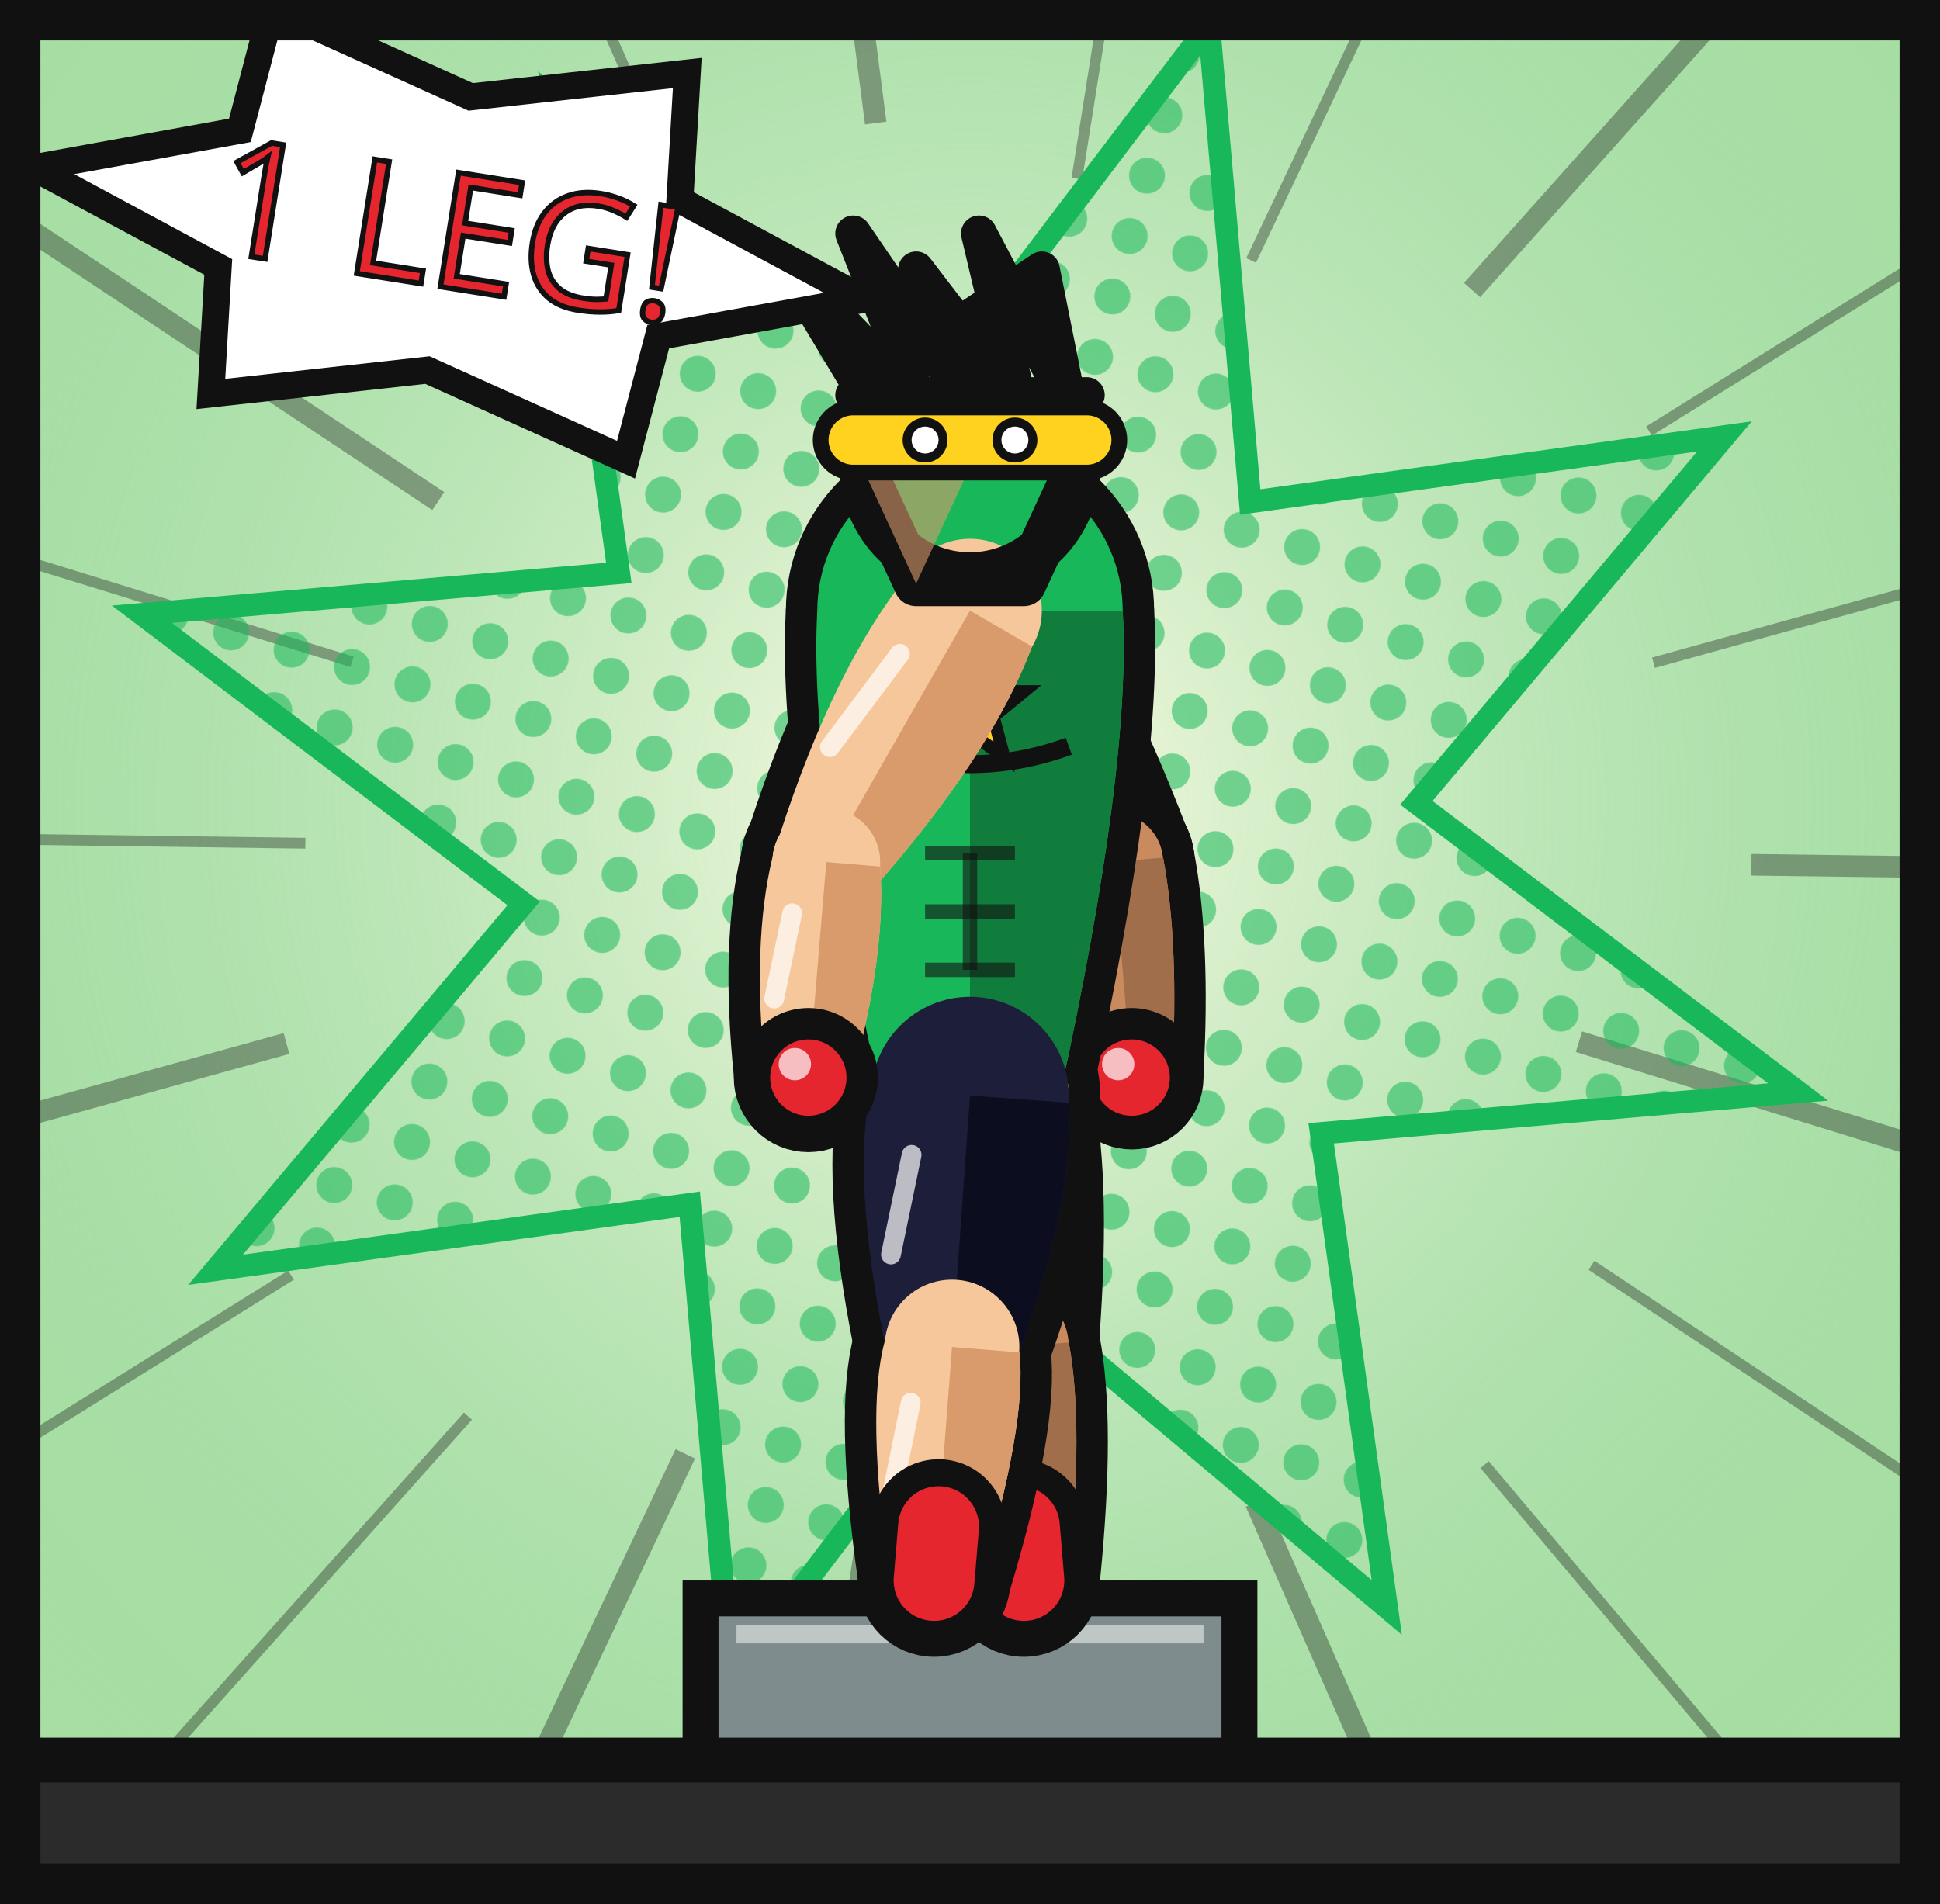
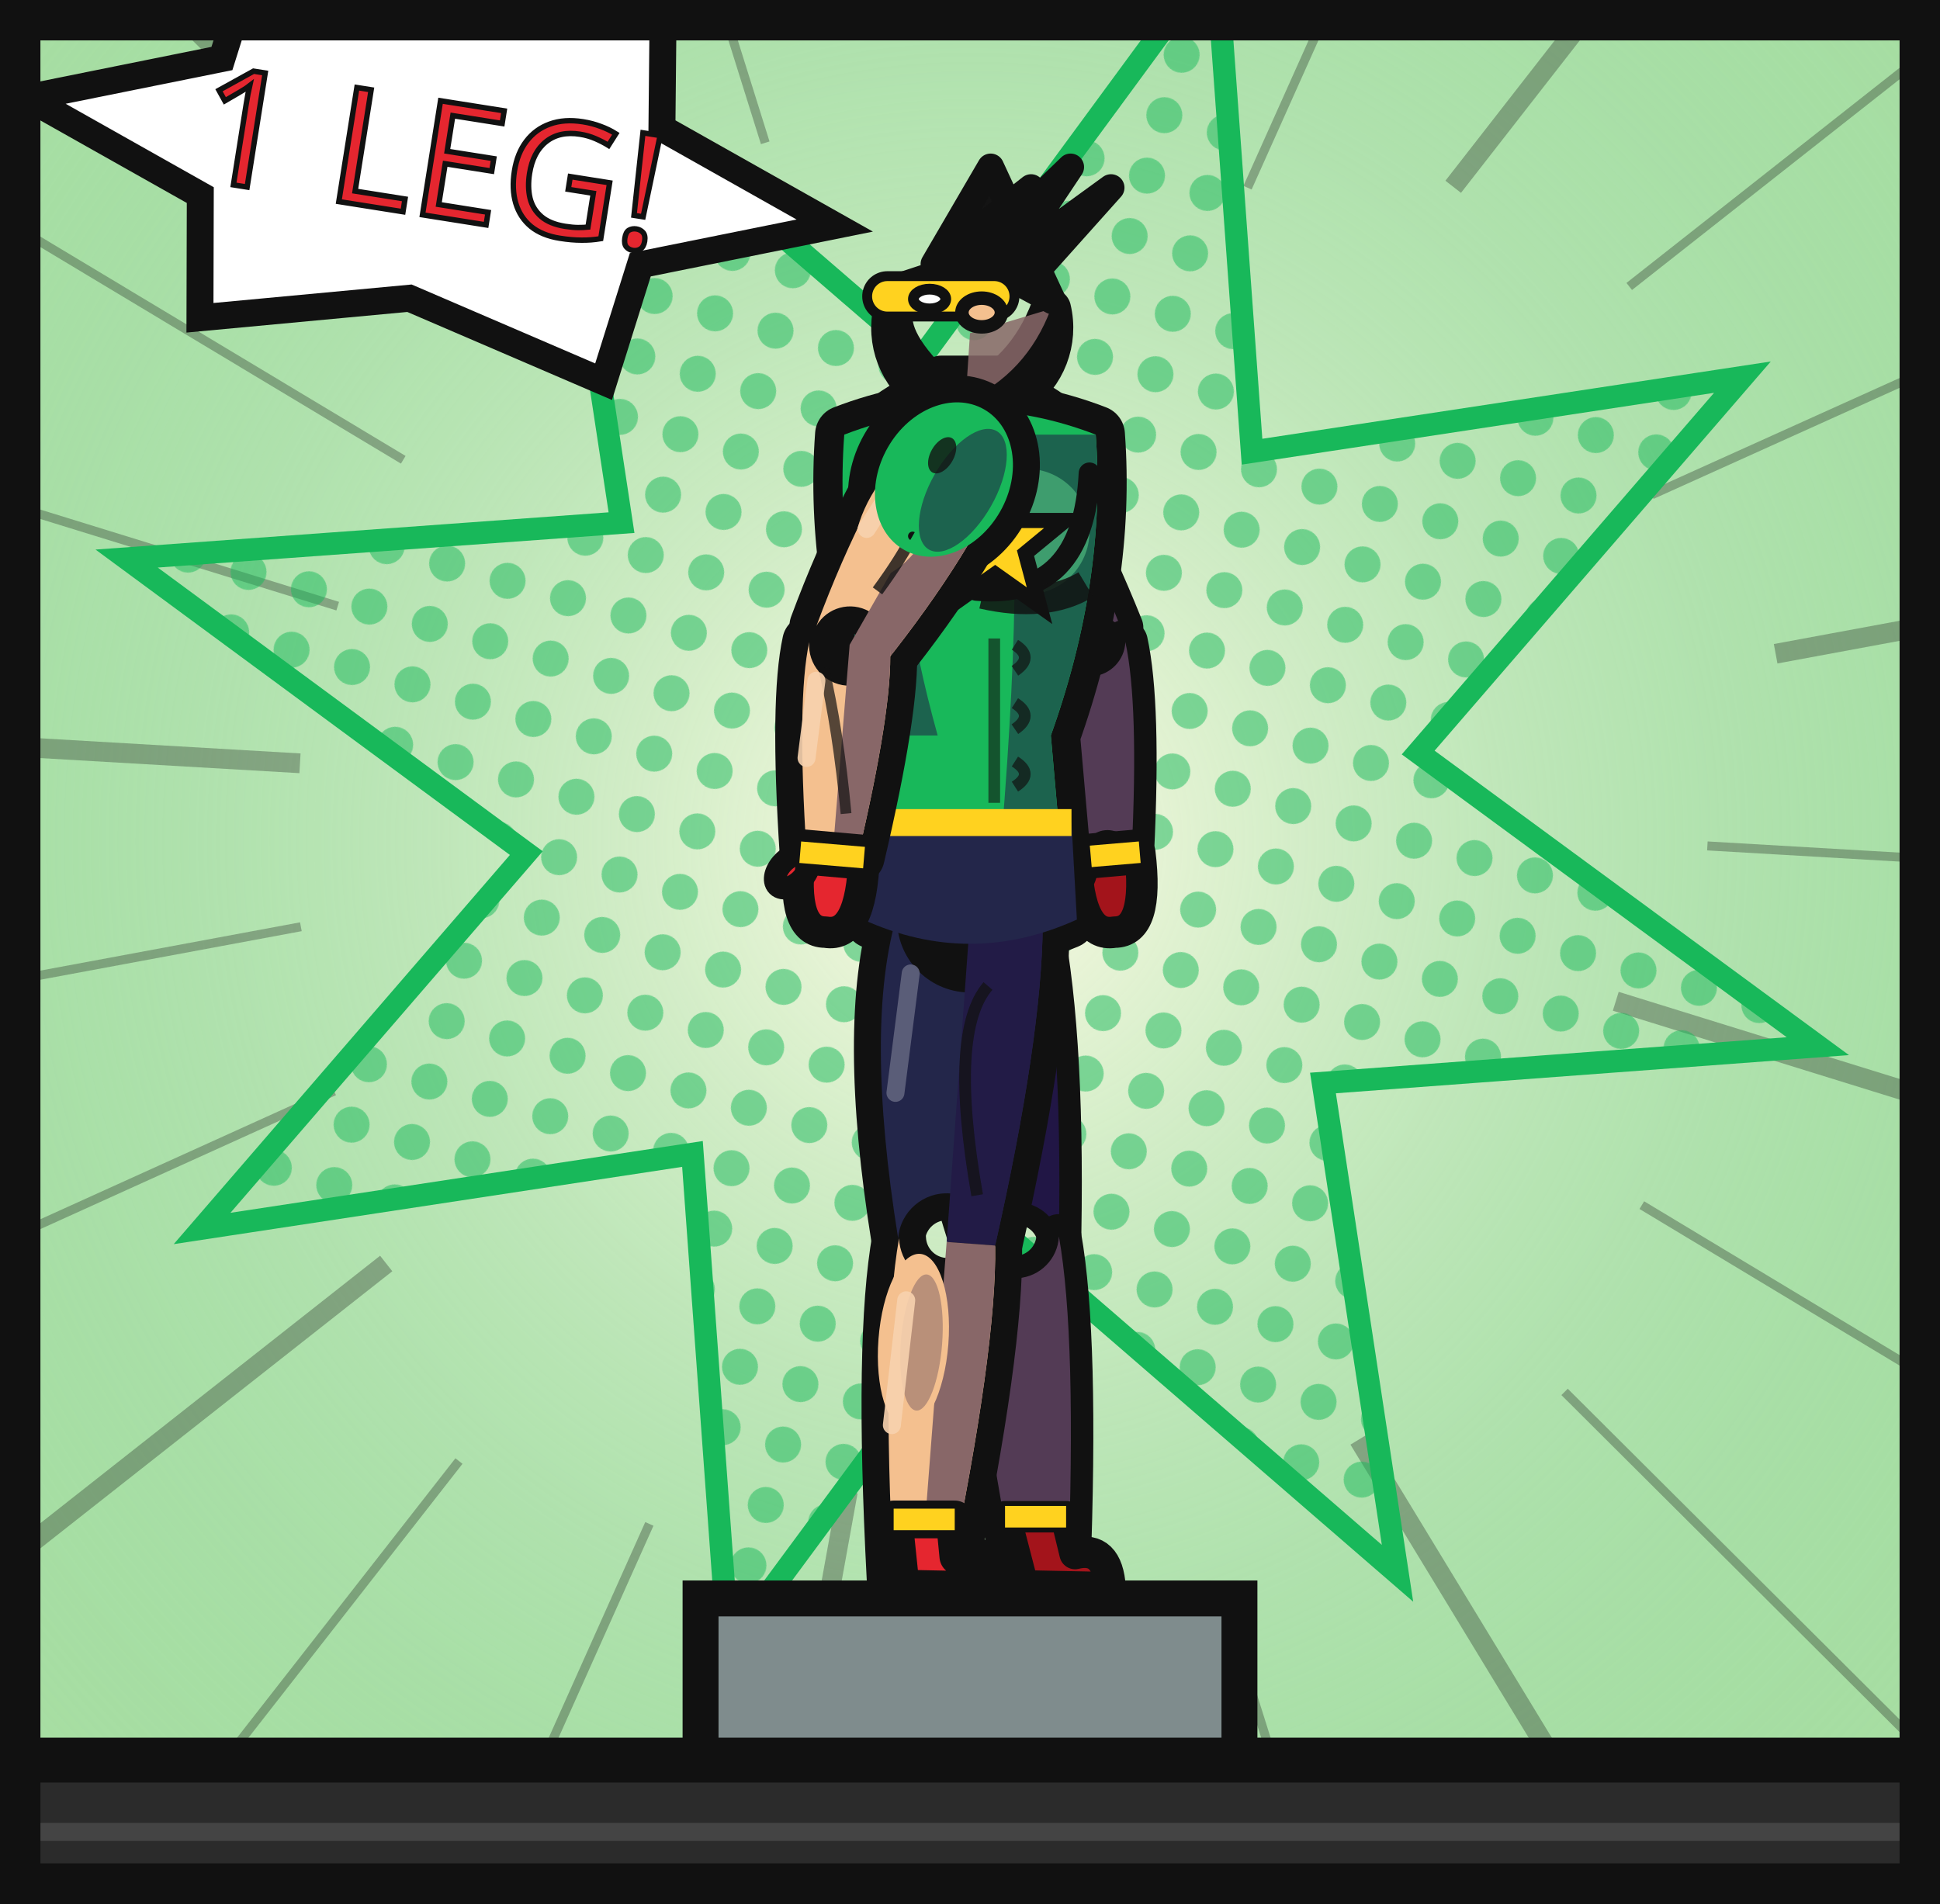
<svg xmlns="http://www.w3.org/2000/svg" viewBox="-8 -18 216 212" role="img" aria-label="Comic illustration: Captain Rep performing the Single-Leg Calf Raise">
  <defs>
-     <pattern id="z605076" width="7" height="7" patternUnits="userSpaceOnUse" patternTransform="rotate(16)">
+     <pattern id="v605076" width="7" height="7" patternUnits="userSpaceOnUse" patternTransform="rotate(16)">
      <circle cx="3.5" cy="3.5" r="2" fill="#18b85a" />
    </pattern>
-     <radialGradient id="z605076g" cx="50.0%" cy="40.5%" r="70%">
+     <radialGradient id="v605076g" cx="50.1%" cy="42.2%" r="70%">
      <stop offset="0" stop-color="#fffbe6" />
      <stop offset="1" stop-color="#18b85a" stop-opacity=".35" />
    </radialGradient>
  </defs>
  <rect x="-20" y="-30" width="240" height="250" fill="#fff4cc" />
-   <rect x="-20" y="-30" width="240" height="250" fill="url(#z605076g)" />
-   <line x1="167.8" y1="98.0" x2="262.4" y2="127.2" stroke="#111" stroke-width="2.4" opacity=".35" />
-   <line x1="169.2" y1="122.9" x2="241.7" y2="171.0" stroke="#111" stroke-width="1.2" opacity=".35" />
-   <line x1="157.3" y1="145.1" x2="209.5" y2="207.1" stroke="#111" stroke-width="1.2" opacity=".35" />
-   <line x1="131.8" y1="149.3" x2="168.4" y2="232.6" stroke="#111" stroke-width="2.4" opacity=".35" />
-   <line x1="111.1" y1="163.3" x2="121.8" y2="245.6" stroke="#111" stroke-width="1.2" opacity=".35" />
-   <line x1="87.8" y1="154.0" x2="73.4" y2="244.9" stroke="#111" stroke-width="1.2" opacity=".35" />
-   <line x1="68.3" y1="143.9" x2="27.2" y2="230.6" stroke="#111" stroke-width="2.4" opacity=".35" />
-   <line x1="44.1" y1="139.7" x2="-13.2" y2="203.9" stroke="#111" stroke-width="1.2" opacity=".35" />
-   <line x1="24.4" y1="124.0" x2="-44.3" y2="166.8" stroke="#111" stroke-width="1.2" opacity=".35" />
-   <line x1="23.9" y1="98.2" x2="-63.8" y2="122.5" stroke="#111" stroke-width="2.4" opacity=".35" />
-   <line x1="26.0" y1="75.9" x2="-70.0" y2="74.6" stroke="#111" stroke-width="1.2" opacity=".35" />
-   <line x1="31.2" y1="55.7" x2="-62.4" y2="26.8" stroke="#111" stroke-width="1.2" opacity=".35" />
-   <line x1="40.8" y1="37.8" x2="-41.7" y2="-17.0" stroke="#111" stroke-width="2.4" opacity=".35" />
-   <line x1="54.9" y1="23.4" x2="-9.5" y2="-53.1" stroke="#111" stroke-width="1.2" opacity=".35" />
-   <line x1="71.8" y1="12.9" x2="31.6" y2="-78.6" stroke="#111" stroke-width="1.2" opacity=".35" />
-   <line x1="89.5" y1="-4.3" x2="78.2" y2="-91.6" stroke="#111" stroke-width="2.4" opacity=".35" />
-   <line x1="111.9" y1="1.9" x2="126.6" y2="-90.9" stroke="#111" stroke-width="1.2" opacity=".35" />
-   <line x1="131.3" y1="11.0" x2="172.8" y2="-76.6" stroke="#111" stroke-width="1.2" opacity=".35" />
-   <line x1="155.9" y1="14.3" x2="213.2" y2="-49.9" stroke="#111" stroke-width="2.4" opacity=".35" />
-   <line x1="175.6" y1="30.0" x2="244.3" y2="-12.8" stroke="#111" stroke-width="1.2" opacity=".35" />
-   <line x1="176.1" y1="55.8" x2="263.8" y2="31.5" stroke="#111" stroke-width="1.2" opacity=".35" />
-   <line x1="187.0" y1="78.3" x2="270.0" y2="79.4" stroke="#111" stroke-width="2.4" opacity=".35" />
-   <polygon points="192.2,103.6 139.1,108.2 146.4,161.0 105.6,126.7 73.4,169.2 68.8,116.1 16.0,123.4 50.3,82.6 7.8,50.4 60.9,45.8 53.6,-7.0 94.4,27.3 126.6,-15.2 131.2,37.9 184.0,30.6 149.7,71.4" fill="url(#z605076)" opacity=".55" />
-   <polygon points="192.2,103.6 139.1,108.2 146.4,161.0 105.6,126.7 73.4,169.2 68.8,116.1 16.0,123.4 50.3,82.6 7.8,50.4 60.9,45.8 53.6,-7.0 94.4,27.3 126.6,-15.2 131.2,37.9 184.0,30.6 149.7,71.4" fill="none" stroke="#18b85a" stroke-width="2.5" />
-   <rect x="70" y="160" width="60" height="36" fill="#7f8c8d" stroke="#111" stroke-width="4" />
-   <path d="M74 164 h52" stroke="#fff" stroke-width="2" opacity=".5" />
+   <rect x="-20" y="-30" width="240" height="250" fill="url(#v605076g)" />
+   <line x1="171.9" y1="93.5" x2="272.2" y2="124.6" stroke="#111" stroke-width="2.2" opacity=".3" />
+   <line x1="174.8" y1="116.2" x2="254.5" y2="164.2" stroke="#111" stroke-width="1" opacity=".3" />
+   <line x1="166.2" y1="137.0" x2="227.8" y2="198.4" stroke="#111" stroke-width="1" opacity=".3" />
+   <line x1="143.3" y1="142.3" x2="193.7" y2="225.2" stroke="#111" stroke-width="2.2" opacity=".3" />
+   <line x1="127.5" y1="158.2" x2="154.2" y2="243.1" stroke="#111" stroke-width="1" opacity=".3" />
+   <line x1="105.4" y1="153.2" x2="111.5" y2="251.0" stroke="#111" stroke-width="1" opacity=".3" />
+   <line x1="86.4" y1="148.1" x2="68.2" y2="248.5" stroke="#111" stroke-width="2.2" opacity=".3" />
+   <line x1="64.3" y1="151.7" x2="26.7" y2="235.7" stroke="#111" stroke-width="1" opacity=".3" />
+   <line x1="43.1" y1="144.7" x2="-10.5" y2="213.3" stroke="#111" stroke-width="1" opacity=".3" />
+   <line x1="35.0" y1="122.7" x2="-41.2" y2="182.7" stroke="#111" stroke-width="2.2" opacity=".3" />
+   <line x1="29.2" y1="103.5" x2="-63.7" y2="145.6" stroke="#111" stroke-width="1" opacity=".3" />
+   <line x1="25.5" y1="85.2" x2="-76.7" y2="104.2" stroke="#111" stroke-width="1" opacity=".3" />
+   <line x1="25.4" y1="67.0" x2="-79.4" y2="60.9" stroke="#111" stroke-width="2.2" opacity=".3" />
+   <line x1="29.6" y1="49.5" x2="-71.7" y2="18.2" stroke="#111" stroke-width="1" opacity=".3" />
+   <line x1="36.9" y1="33.2" x2="-54.0" y2="-21.4" stroke="#111" stroke-width="1" opacity=".3" />
+   <line x1="39.3" y1="10.7" x2="-27.3" y2="-55.6" stroke="#111" stroke-width="2.2" opacity=".3" />
+   <line x1="58.7" y1="3.0" x2="6.8" y2="-82.5" stroke="#111" stroke-width="1" opacity=".3" />
+   <line x1="77.2" y1="-2.1" x2="46.4" y2="-100.4" stroke="#111" stroke-width="1" opacity=".3" />
+   <line x1="94.8" y1="-16.5" x2="89.0" y2="-108.3" stroke="#111" stroke-width="2.2" opacity=".3" />
+   <line x1="116.8" y1="-20.1" x2="132.3" y2="-105.7" stroke="#111" stroke-width="1" opacity=".3" />
+   <line x1="130.9" y1="2.9" x2="173.8" y2="-92.9" stroke="#111" stroke-width="1" opacity=".3" />
+   <line x1="153.8" y1="2.8" x2="211.0" y2="-70.6" stroke="#111" stroke-width="2.2" opacity=".3" />
+   <line x1="173.4" y1="13.9" x2="241.7" y2="-39.9" stroke="#111" stroke-width="1" opacity=".3" />
+   <line x1="175.9" y1="37.1" x2="264.3" y2="-2.8" stroke="#111" stroke-width="1" opacity=".3" />
+   <line x1="189.7" y1="54.8" x2="277.2" y2="38.6" stroke="#111" stroke-width="2.2" opacity=".3" />
+   <line x1="182.1" y1="76.2" x2="280.0" y2="81.9" stroke="#111" stroke-width="1" opacity=".3" />
+   <polygon points="194.4,98.5 139.3,102.6 147.6,157.2 105.9,121.1 73.1,165.5 69.1,110.5 14.5,118.8 50.6,77.0 6.1,44.2 61.2,40.2 52.9,-14.4 94.7,21.7 127.4,-22.8 131.4,32.3 186.0,24.0 149.9,65.8" fill="url(#v605076)" opacity=".5" />
+   <polygon points="194.4,98.5 139.3,102.6 147.6,157.2 105.9,121.1 73.1,165.5 69.1,110.5 14.5,118.8 50.6,77.0 6.1,44.2 61.2,40.2 52.9,-14.4 94.7,21.7 127.4,-22.8 131.4,32.3 186.0,24.0 149.9,65.8" fill="none" stroke="#18b85a" stroke-width="2.5" />
+   <rect x="70.0" y="160.0" width="60.0" height="46.0" fill="#7f8c8d" stroke="#111" stroke-width="4" />
  <rect x="-20" y="178" width="240" height="42" fill="#2b2b2b" />
+   <path d="M-20 186 H220" stroke="#444" stroke-width="2" />
  <line x1="-20" y1="178" x2="220" y2="178" stroke="#111" stroke-width="5" />
  <g>
-     <g fill="#111" stroke="#111" stroke-width="7" stroke-linejoin="round">
-       <path d="M90.1 105.4 Q90.5 115.4 97.1 133.0 L110.9 131.0 Q112.3 112.2 109.9 102.6 Z" />
-       <circle cx="100.0" cy="104.0" r="10.0" />
-       <circle cx="104.0" cy="132.0" r="7.0" />
+     <path d="M92.5 85.5 Q93.2 98.1 100.3 120.7 A4.9 4.9 0 0 1 109.9 119.4 Q110.3 95.7 107.5 83.3 A7.6 7.6 0 0 1 92.5 85.5Z" fill="none" stroke="#111" stroke-width="5" stroke-linejoin="round" />
+     <path d="M92.5 85.5 Q93.2 98.1 100.3 120.7 A4.9 4.9 0 0 1 109.9 119.4 Q110.3 95.7 107.5 83.3 A7.6 7.6 0 0 1 92.5 85.5Z" fill="#211645" />
+     <path d="M100.2 120.4 Q100.0 131.8 105.1 158.0 A2.9 2.9 0 0 1 110.9 157.5 Q111.9 130.9 109.9 119.7 A4.9 4.9 0 0 1 100.2 120.4Z" fill="none" stroke="#111" stroke-width="5" stroke-linejoin="round" />
+     <path d="M100.2 120.4 Q100.0 131.8 105.1 158.0 A2.9 2.9 0 0 1 110.9 157.5 Q111.9 130.9 109.9 119.7 A4.9 4.9 0 0 1 100.2 120.4Z" fill="#533b55" />
+     <ellipse cx="103.3" cy="131.6" rx="9.8" ry="3.6" transform="rotate(85.6 103.3 131.6)" fill="#533b55" />
+     <ellipse cx="104.2" cy="131.5" rx="7.6" ry="2.1" transform="rotate(85.6 104.2 131.5)" fill="#533b55" opacity=".55" />
+     <path d="M95.8 32.8 Q100.3 43.3 110.0 55.8 A4.0 4.0 0 0 1 116.8 51.9 Q110.9 37.2 104.2 28.0 A4.9 4.9 0 0 1 95.8 32.8Z" fill="none" stroke="#111" stroke-width="5" stroke-linejoin="round" />
+     <path d="M95.8 32.8 Q100.3 43.3 110.0 55.8 A4.0 4.0 0 0 1 116.8 51.9 Q110.9 37.2 104.2 28.0 A4.9 4.9 0 0 1 95.8 32.8Z" fill="#533b55" />
+     <ellipse cx="103.8" cy="41.3" rx="8.1" ry="3.4" transform="rotate(60.3 103.8 41.3)" fill="#533b55" />
+     <path d="M103.2 37.9 Q106.2 39.9 109.8 48.1" stroke="#111" stroke-width="1.3" fill="none" opacity=".8" />
+     <path d="M109.4 54.2 Q109.1 61.2 112.6 77.4 A2.7 2.7 0 0 1 118.0 76.9 Q118.8 60.4 117.3 53.5 A4.0 4.0 0 0 1 109.4 54.2Z" fill="none" stroke="#111" stroke-width="5" stroke-linejoin="round" />
+     <path d="M109.4 54.2 Q109.1 61.2 112.6 77.4 A2.7 2.7 0 0 1 118.0 76.9 Q118.8 60.4 117.3 53.5 A4.0 4.0 0 0 1 109.4 54.2Z" fill="#533b55" />
+     <path d="M103.9 150.9 L105.9 158.6 L115.6 158.8 Q115.3 154.1 111.7 155.0 L110.7 150.9Z" fill="#a3141b" stroke="#111" stroke-width="3.5" stroke-linejoin="round" />
+     <path d="M105.9 158.6 L115.6 158.8" stroke="#111" stroke-width="3" />
+     <path d="M103.9 150.9 L110.7 150.9" stroke="#ffd21f" stroke-width="2.4" />
+     <path d="M111.8 77.5 Q112.1 86.5 116.1 85.8 Q120.0 85.8 118.9 76.9Z" fill="#a3141b" stroke="#111" stroke-width="3.5" stroke-linejoin="round" />
+     <ellipse cx="111.2" cy="79.7" rx="2.3" ry="1.4" transform="rotate(125.2 111.2 79.7)" fill="#a3141b" stroke="#111" stroke-width="2.5" />
+     <path d="M111.4 77.5 L119.3 76.8" stroke="#111" stroke-width="5" />
+     <path d="M111.8 77.5 L118.9 76.9" stroke="#ffd21f" stroke-width="2.4" />
+     <path d="M88.1 30.4 Q94.6 24.1 103.2 24.1 L96.8 24.1 Q105.4 24.1 111.9 30.4Z" fill="#1c634e" stroke="#111" stroke-width="5" stroke-linejoin="round" />
+     <path d="M91.9 83.8 Q88.2 96.2 92.0 119.9 A5.4 5.4 0 0 1 102.8 120.7 Q108.0 97.6 108.1 85.0 A8.1 8.1 0 0 1 91.9 83.8Z" fill="none" stroke="#111" stroke-width="6" stroke-linejoin="round" />
+     <path d="M92.1 119.9 Q90.1 131.1 91.5 157.8 A3.1 3.1 0 0 1 97.6 158.2 Q103.0 132.1 102.8 120.7 A5.4 5.4 0 0 1 92.1 119.9Z" fill="none" stroke="#111" stroke-width="6" stroke-linejoin="round" />
+     <path d="M86.0 30.4 Q84.8 46.6 91.0 63.9 L89.2 84.4 Q100.0 88.9 110.8 84.4 L109.0 63.9 Q115.2 46.6 114.0 30.4 Q100.0 25.0 86.0 30.4Z" fill="none" stroke="#111" stroke-width="6.5" stroke-linejoin="round" />
+     <path d="M91.9 83.8 Q88.2 96.2 92.0 119.9 A5.4 5.4 0 0 1 102.8 120.7 Q108.0 97.6 108.1 85.0 A8.1 8.1 0 0 1 91.9 83.8Z" fill="#23264a" />
+     <path d="M100.0 84.4 L108.1 85.0 Q108.0 97.6 102.8 120.7 L97.4 120.3 Z" fill="#221b46" />
+     <path d="M102.0 91.8 Q97.6 96.9 100.8 115.1" stroke="#111" stroke-width="1.3" fill="none" opacity=".75" />
+     <path d="M93.4 90.4 L91.7 103.7" stroke="#61637d" stroke-width="2" stroke-linecap="round" opacity=".9" />
+     <path d="M92.1 119.9 Q90.1 131.1 91.5 157.8 A3.1 3.1 0 0 1 97.6 158.2 Q103.0 132.1 102.8 120.7 A5.4 5.4 0 0 1 92.1 119.9Z" fill="#f4c08f" />
+     <path d="M97.4 120.3 L102.8 120.7 Q103.0 132.1 97.6 158.2 L94.5 158.0 Z" fill="#886768" />
+     <ellipse cx="93.7" cy="131.4" rx="9.8" ry="3.9" transform="rotate(94.4 93.7 131.4)" fill="#f4c08f" />
+     <ellipse cx="94.6" cy="131.5" rx="7.6" ry="2.3" transform="rotate(94.4 94.6 131.5)" fill="#886768" opacity=".55" />
+     <path d="M92.9 126.8 L91.3 140.7" stroke="#f7d2ae" stroke-width="2" stroke-linecap="round" opacity=".9" />
+     <path d="M86.0 30.4 Q84.8 46.6 91.0 63.9 L89.2 84.4 Q100.0 88.9 110.8 84.4 L109.0 63.9 Q115.2 46.6 114.0 30.4 Q100.0 25.0 86.0 30.4Z" fill="#18b85a" />
+     <path d="M86.7 36.9 Q83.2 46.6 91.5 63.9 L96.4 63.9 Q91.6 46.6 93.0 36.9Z" fill="#1c634e" />
+     <path d="M114.0 30.4 Q115.2 46.6 109.0 63.9 L110.8 84.4 L102.7 84.4 Q106.3 46.6 104.2 30.4Z" fill="#1c634e" />
+     <ellipse cx="106.3" cy="41.2" rx="7.0" ry="7.0" transform="rotate(90.0 106.3 41.2)" fill="#59cc88" opacity=".55" />
+     <path d="M113.3 34.7 Q112.6 48.8 100.7 47.7" stroke="#111" stroke-width="2.4" fill="none" stroke-linecap="round" />
+     <path d="M101.4 48.2 Q108.4 49.8 112.9 47.1" stroke="#111" stroke-width="3.2" fill="none" opacity=".85" />
+     <path d="M105.0 53.8 Q107.2 55.2 105.0 56.7" stroke="#111" stroke-width="1.3" fill="none" opacity=".7" />
+     <path d="M105.0 60.3 Q107.2 61.7 105.0 63.2" stroke="#111" stroke-width="1.3" fill="none" opacity=".7" />
+     <path d="M105.0 66.8 Q107.2 68.2 105.0 69.6" stroke="#111" stroke-width="1.3" fill="none" opacity=".7" />
+     <path d="M102.7 53.1 L102.7 71.4" stroke="#111" stroke-width="1.3" opacity=".6" />
+     <path d="M110.8 73.6 Q102.2 76.8 96.8 81.2" stroke="#111" stroke-width="1.6" fill="none" opacity=".7" />
+     <path d="M88.7 73.6 L88.1 84.4 Q100.0 89.8 111.9 84.4 L111.3 73.6Z" fill="#23264a" />
+     <path d="M88.7 73.6 L111.3 73.6" stroke="#ffd21f" stroke-width="3" />
+     <g transform="translate(102.8 42.3) rotate(0.0) scale(1.3)">
+       <polygon points="0,-6 1.8,-1.8 6,-1.8 2.6,1 3.8,5.5 0,2.8 -3.8,5.5 -2.6,1 -6,-1.8 -1.8,-1.8" fill="#ffd21f" stroke="#111" stroke-width="1.3" />
    </g>
-     <g fill="#0c0d1f">
-       <path d="M90.1 105.4 Q90.5 115.4 97.1 133.0 L110.9 131.0 Q112.3 112.2 109.9 102.6 Z" />
-       <circle cx="100.0" cy="104.0" r="10.0" />
-       <circle cx="104.0" cy="132.0" r="7.0" />
-     </g>
-     <path d="M100.0 104.0 L104.0 132.0 L110.9 131.0 Q112.3 112.2 109.9 102.6 Z" fill="#000" />
-     <path d="M95.6 111.8 L96.1 123.1" stroke="#fff" stroke-width="2.2" stroke-linecap="round" opacity=".7" />
-     <g fill="#111" stroke="#111" stroke-width="7" stroke-linejoin="round">
-       <path d="M97.0 132.5 Q96.7 141.7 101.0 158.4 L111.0 157.6 Q112.7 140.5 111.0 131.5 Z" />
-       <circle cx="104.0" cy="132.0" r="7.0" />
-       <circle cx="106.0" cy="158.0" r="5.0" />
-     </g>
-     <g fill="#c98a5e">
-       <path d="M97.0 132.5 Q96.7 141.7 101.0 158.4 L111.0 157.6 Q112.7 140.5 111.0 131.5 Z" />
-       <circle cx="104.0" cy="132.0" r="7.0" />
-       <circle cx="106.0" cy="158.0" r="5.0" />
-     </g>
-     <path d="M104.0 132.0 L106.0 158.0 L111.0 157.6 Q112.7 140.5 111.0 131.5 Z" fill="#a16e4b" />
-     <path d="M100.7 138.8 L100.5 149.3" stroke="#fff" stroke-width="2.2" stroke-linecap="round" opacity=".7" />
-     <g fill="#111" stroke="#111" stroke-width="7" stroke-linejoin="round">
-       <path d="M93.9 53.5 Q99.0 65.4 111.2 80.7 L120.8 75.3 Q113.8 57.0 106.1 46.5 Z" />
-       <circle cx="100.0" cy="50.0" r="7.0" />
-       <circle cx="116.0" cy="78.0" r="5.5" />
-     </g>
-     <g fill="#c98a5e">
-       <path d="M93.9 53.5 Q99.0 65.4 111.2 80.7 L120.8 75.3 Q113.8 57.0 106.1 46.5 Z" />
-       <circle cx="100.0" cy="50.0" r="7.0" />
-       <circle cx="116.0" cy="78.0" r="5.5" />
-     </g>
-     <path d="M100.0 50.0 L116.0 78.0 L120.8 75.3 Q113.8 57.0 106.1 46.5 Z" fill="#a16e4b" />
-     <path d="M100.7 58.9 L106.0 70.7" stroke="#fff" stroke-width="2.2" stroke-linecap="round" opacity=".7" />
-     <g fill="#111" stroke="#111" stroke-width="7" stroke-linejoin="round">
-       <path d="M110.5 78.5 Q110.3 88.1 113.5 102.4 L122.5 101.6 Q123.3 87.1 121.5 77.5 Z" />
-       <circle cx="116.0" cy="78.0" r="5.5" />
-       <circle cx="118.0" cy="102.0" r="4.5" />
-     </g>
-     <g fill="#c98a5e">
-       <path d="M110.5 78.5 Q110.3 88.1 113.5 102.4 L122.5 101.6 Q123.3 87.1 121.5 77.5 Z" />
-       <circle cx="116.0" cy="78.0" r="5.5" />
-       <circle cx="118.0" cy="102.0" r="4.5" />
-     </g>
-     <path d="M116.0 78.0 L118.0 102.0 L122.5 101.6 Q123.3 87.1 121.5 77.5 Z" fill="#a16e4b" />
-     <path d="M113.5 84.3 L113.4 93.9" stroke="#fff" stroke-width="2.2" stroke-linecap="round" opacity=".7" />
-     <path d="M105.5 152.0 L106.0 158.0" stroke="#111" stroke-width="15" stroke-linecap="round" />
-     <path d="M105.5 152.0 L106.0 158.0" stroke="#e5262f" stroke-width="9" stroke-linecap="round" />
-     <circle cx="118.0" cy="102.0" r="6" fill="#e5262f" stroke="#111" stroke-width="3.5" />
-     <circle cx="116.5" cy="100.5" r="1.8" fill="#fff" opacity=".7" />
-     <path d="M83.0 50.0 Q82.0 67.3 90.0 104.0 L110.0 104.0 Q118.0 67.3 117.0 50.0 Z" fill="#111" stroke="#111" stroke-width="7" stroke-linejoin="round" />
-     <circle cx="100.0" cy="50.0" r="17" fill="#111" stroke="#111" stroke-width="7" />
-     <g fill="#111" stroke="#111" stroke-width="7" stroke-linejoin="round">
-       <path d="M89.0 103.2 Q86.8 112.9 90.5 131.5 L105.5 132.5 Q111.8 114.7 111.0 104.8 Z" />
-       <circle cx="100.0" cy="104.0" r="11.0" />
-       <circle cx="98.0" cy="132.0" r="7.5" />
-     </g>
-     <g fill="#111" stroke="#111" stroke-width="7" stroke-linejoin="round">
-       <path d="M90.5 131.4 Q88.4 139.1 91.0 157.6 L101.0 158.4 Q106.4 140.5 105.5 132.6 Z" />
-       <circle cx="98.0" cy="132.0" r="7.5" />
-       <circle cx="96.0" cy="158.0" r="5.0" />
-     </g>
-     <g fill="#111" stroke="#111" stroke-width="7" stroke-linejoin="round">
-       <path d="M93.1 46.0 Q84.9 56.2 78.8 75.0 L89.2 81.0 Q102.3 66.2 106.9 54.0 Z" />
-       <circle cx="100.0" cy="50.0" r="8.0" />
-       <circle cx="84.0" cy="78.0" r="6.0" />
-     </g>
-     <g fill="#111" stroke="#111" stroke-width="7" stroke-linejoin="round">
-       <path d="M78.0 77.5 Q75.7 87.0 77.2 101.6 L86.8 102.4 Q90.7 88.2 90.0 78.5 Z" />
-       <circle cx="84.0" cy="78.0" r="6.0" />
-       <circle cx="82.0" cy="102.0" r="4.8" />
-     </g>
-     <circle cx="100.0" cy="50.0" r="17" fill="#18b85a" />
-     <path d="M83.0 50.0 Q82.0 67.3 90.0 104.0 L110.0 104.0 Q118.0 67.3 117.0 50.0 Z" fill="#18b85a" />
-     <path d="M100.0 50.0 L100.0 104.0 L110.0 104.0 Q118.0 67.3 117.0 50.0 Z" fill="#107d3d" />
-     <path d="M89.0 65.1 Q100.0 69.1 111.0 65.1" stroke="#111" stroke-width="2" fill="none" />
-     <path d="M95.0 77.0 L105.0 77.0" stroke="#111" stroke-width="1.6" opacity=".6" />
-     <path d="M95.0 83.5 L105.0 83.5" stroke="#111" stroke-width="1.6" opacity=".6" />
-     <path d="M95.0 90.0 L105.0 90.0" stroke="#111" stroke-width="1.6" opacity=".6" />
-     <path d="M100.0 77.0 L100.0 90.0" stroke="#111" stroke-width="1.6" opacity=".6" />
-     <g transform="translate(100.0 60.8) rotate(0.0)">
-       <polygon points="0,-6 1.8,-1.8 6,-1.8 2.6,1 3.8,5.5 0,2.8 -3.8,5.5 -2.6,1 -6,-1.8 -1.8,-1.8" fill="#ffd21f" stroke="#111" stroke-width="1.4" />
-     </g>
-     <path d="M89.0 104.0 L111.0 104.0" stroke="#111" stroke-width="5" />
-     <path d="M89.0 104.0 L111.0 104.0" stroke="#ffd21f" stroke-width="2.5" />
-     <g fill="#1d1f3a">
-       <path d="M89.0 103.2 Q86.8 112.9 90.5 131.5 L105.5 132.5 Q111.8 114.7 111.0 104.8 Z" />
-       <circle cx="100.0" cy="104.0" r="11.0" />
-       <circle cx="98.0" cy="132.0" r="7.5" />
-     </g>
-     <path d="M100.0 104.0 L98.0 132.0 L105.5 132.5 Q111.8 114.7 111.0 104.8 Z" fill="#0c0d1f" />
-     <path d="M93.5 110.6 L91.2 121.7" stroke="#fff" stroke-width="2.2" stroke-linecap="round" opacity=".7" />
-     <g fill="#f6c79a">
-       <path d="M90.5 131.4 Q88.4 139.1 91.0 157.6 L101.0 158.4 Q106.4 140.5 105.5 132.6 Z" />
-       <circle cx="98.0" cy="132.0" r="7.5" />
-       <circle cx="96.0" cy="158.0" r="5.0" />
-     </g>
-     <path d="M98.0 132.0 L96.0 158.0 L101.0 158.4 Q106.4 140.5 105.5 132.6 Z" fill="#d99a6c" />
-     <path d="M93.4 138.2 L91.3 148.5" stroke="#fff" stroke-width="2.2" stroke-linecap="round" opacity=".7" />
-     <g fill="#f6c79a">
-       <path d="M93.1 46.0 Q84.9 56.2 78.8 75.0 L89.2 81.0 Q102.3 66.2 106.9 54.0 Z" />
-       <circle cx="100.0" cy="50.0" r="8.0" />
-       <circle cx="84.0" cy="78.0" r="6.0" />
-     </g>
-     <path d="M100.0 50.0 L84.0 78.0 L89.2 81.0 Q102.3 66.2 106.9 54.0 Z" fill="#d99a6c" />
-     <path d="M92.2 54.8 L84.4 65.2" stroke="#fff" stroke-width="2.2" stroke-linecap="round" opacity=".7" />
-     <g fill="#f6c79a">
-       <path d="M78.0 77.5 Q75.7 87.0 77.2 101.6 L86.8 102.4 Q90.7 88.2 90.0 78.5 Z" />
-       <circle cx="84.0" cy="78.0" r="6.0" />
-       <circle cx="82.0" cy="102.0" r="4.8" />
-     </g>
-     <path d="M84.0 78.0 L82.0 102.0 L86.8 102.4 Q90.7 88.2 90.0 78.5 Z" fill="#d99a6c" />
-     <path d="M80.2 83.7 L78.2 93.2" stroke="#fff" stroke-width="2.2" stroke-linecap="round" opacity=".7" />
-     <path d="M96.5 152.0 L96.0 158.0" stroke="#111" stroke-width="15" stroke-linecap="round" />
-     <path d="M96.5 152.0 L96.0 158.0" stroke="#e5262f" stroke-width="9" stroke-linecap="round" />
-     <circle cx="82.0" cy="102.0" r="6" fill="#e5262f" stroke="#111" stroke-width="3.5" />
-     <circle cx="80.5" cy="100.5" r="1.8" fill="#fff" opacity=".7" />
-     <polygon points="113.0,26.0 89.0,27.0 80.0,12.0 94.5,27.0 87.0,8.0 100.0,27.0 94.0,12.0 105.5,27.0 101.0,8.0 111.0,27.0 108.0,12.0 87.0,26.0" fill="#1a1a1a" stroke="#111" stroke-width="4" stroke-linejoin="round" />
-     <path d="M112.0 34.0 A12 12 0 0 1 88.0 34.0 L94.0 47.0 L106.0 47.0 Z" fill="#f6c79a" stroke="#111" stroke-width="5" stroke-linejoin="round" />
-     <path d="M100.0 34.0 L94.0 47.0 L88.0 34.0Z" fill="#d99a6c" opacity=".6" />
-     <path d="M113.0 31.0 L87.0 31.0" stroke="#111" stroke-width="9" stroke-linecap="round" />
-     <path d="M113.0 31.0 L87.0 31.0" stroke="#ffd21f" stroke-width="5.5" stroke-linecap="round" />
-     <circle cx="105.0" cy="31.0" r="2" fill="#fff" stroke="#111" stroke-width="1" />
-     <circle cx="95.0" cy="31.0" r="2" fill="#fff" stroke="#111" stroke-width="1" />
+     <path d="M91.5 151.2 L92.3 158.9 L102.0 159.1 Q102.4 154.4 98.7 155.3 L98.3 151.2Z" fill="#e5262f" stroke="#111" stroke-width="4.2" stroke-linejoin="round" />
+     <path d="M92.3 158.9 L102.0 159.1" stroke="#111" stroke-width="3" />
+     <path d="M91.5 151.2 L98.3 151.2" stroke="#ffd21f" stroke-width="2.4" />
+     <path d="M91.5 16.4 A9.0 9.0 0 1 0 109.0 16.4 Q106.3 23.6 99.5 26.7 L96.8 25.8 Q90.5 20.0 91.5 16.4Z" fill="#f4c08f" stroke="#111" stroke-width="4.5" stroke-linejoin="round" />
+     <path d="M109.0 16.4 Q106.3 23.6 99.5 26.7 L100.0 19.1Z" fill="#886768" opacity=".85" />
+     <polygon points="91.5,14.1 108.1,11.4 115.7,2.9 104.0,11.4 111.2,0.6 100.0,11.4 106.8,2.9 96.0,11.4 102.3,0.6 109.2,15.5 100.9,11.0" fill="#141414" stroke="#111" stroke-width="3" stroke-linejoin="round" />
+     <path d="M90.8 15.0 L102.7 15.0" stroke="#111" stroke-width="5.6" stroke-linecap="round" />
+     <path d="M90.8 15.0 L102.7 15.0" stroke="#ffd21f" stroke-width="3.4" stroke-linecap="round" />
+     <ellipse cx="95.5" cy="15.3" rx="1.8" ry="1.1" transform="rotate(-180.0 95.5 15.3)" fill="#fff" stroke="#111" stroke-width="1.2" />
+     <ellipse cx="101.3" cy="16.8" rx="1.6" ry="2.2" transform="rotate(-90.0 101.3 16.8)" fill="#f4c08f" stroke="#111" stroke-width="1.5" />
+     <path d="M95.0 21.9 l-2.3 0.0" stroke="#111" stroke-width="1.6" stroke-linecap="round" />
+     <path d="M95.3 27.7 Q88.4 36.9 82.9 51.7 A4.3 4.3 0 0 1 90.4 56.0 Q100.3 43.6 104.7 33.1 A5.4 5.4 0 0 1 95.3 27.7Z" fill="none" stroke="#111" stroke-width="6" stroke-linejoin="round" />
+     <path d="M82.1 53.5 Q80.7 59.9 81.8 76.9 A2.9 2.9 0 0 1 87.5 77.4 Q91.4 60.8 91.1 54.2 A4.5 4.5 0 0 1 82.1 53.5Z" fill="none" stroke="#111" stroke-width="6" stroke-linejoin="round" />
+     <ellipse cx="97.1" cy="35.4" rx="9.0" ry="7.2" transform="rotate(119.7 97.1 35.4)" fill="#111" stroke="#111" stroke-width="6" />
+     <path d="M95.3 27.7 Q88.4 36.9 82.9 51.7 A4.3 4.3 0 0 1 90.4 56.0 Q100.3 43.6 104.7 33.1 A5.4 5.4 0 0 1 95.3 27.7Z" fill="#f4c08f" />
+     <path d="M100.0 30.4 L104.7 33.1 Q100.3 43.6 90.4 56.0 L86.6 53.8 Z" fill="#886768" />
+     <ellipse cx="92.3" cy="39.1" rx="8.1" ry="3.8" transform="rotate(119.7 92.3 39.1)" fill="#f4c08f" />
+     <path d="M95.1 36.9 Q95.0 40.6 89.7 47.8" stroke="#111" stroke-width="1.3" fill="none" opacity=".8" />
+     <path d="M93.9 32.5 L88.5 40.9" stroke="#f7d2ae" stroke-width="2" stroke-linecap="round" opacity=".9" />
+     <path d="M82.1 53.5 Q80.7 59.9 81.8 76.9 A2.9 2.9 0 0 1 87.5 77.4 Q91.4 60.8 91.1 54.2 A4.5 4.5 0 0 1 82.1 53.5Z" fill="#f4c08f" />
+     <path d="M86.6 53.8 L91.1 54.2 Q91.4 60.8 87.5 77.4 L84.7 77.2 Z" fill="#886768" />
+     <path d="M83.7 56.4 Q85.3 63.1 86.2 72.6" stroke="#111" stroke-width="1.2" fill="none" opacity=".7" />
+     <path d="M82.9 57.8 L81.8 66.4" stroke="#f7d2ae" stroke-width="2" stroke-linecap="round" opacity=".9" />
+     <ellipse cx="97.1" cy="35.4" rx="9.0" ry="7.2" transform="rotate(119.7 97.1 35.4)" fill="#18b85a" />
+     <ellipse cx="99.2" cy="36.6" rx="7.6" ry="3.6" transform="rotate(119.7 99.2 36.6)" fill="#1c634e" />
+     <path d="M93.6 41.7 q-2.6 -1.5 0 0" stroke="#111" />
+     <ellipse cx="96.9" cy="32.7" rx="2.2" ry="1.3" transform="rotate(119.7 96.9 32.7)" fill="#111" opacity=".8" />
+     <path d="M81.1 76.9 Q80.0 85.8 83.9 85.8 Q87.9 86.5 88.2 77.5Z" fill="#e5262f" stroke="#111" stroke-width="3.5" stroke-linejoin="round" />
+     <ellipse cx="80.2" cy="79.0" rx="2.3" ry="1.4" transform="rotate(134.8 80.2 79.0)" fill="#e5262f" stroke="#111" stroke-width="2.5" />
+     <path d="M80.7 76.8 L88.6 77.5" stroke="#111" stroke-width="5" />
+     <path d="M81.1 76.9 L88.2 77.5" stroke="#ffd21f" stroke-width="2.4" />
  </g>
-   <g transform="rotate(9 42 8)">
-     <polygon points="88.8,8.0 66.8,15.7 65.4,29.8 42.0,23.4 18.6,29.8 17.2,15.7 -4.8,8.0 17.2,0.3 18.6,-13.8 42.0,-7.4 65.4,-13.8 66.8,0.3" fill="#fff" stroke="#111" stroke-width="3" />
-     <text x="42" y="14" font-family="Bangers,Impact,sans-serif" font-size="18" text-anchor="middle" fill="#e5262f" stroke="#111" stroke-width=".6">1 LEG!</text>
+   <g transform="rotate(9 40 0)">
+     <polygon points="85.5,0.0 64.8,7.7 62.8,21.2 40.0,15.4 17.3,21.2 15.2,7.7 -5.5,0.0 15.2,-7.7 17.2,-21.2 40.0,-15.4 62.8,-21.2 64.8,-7.7" fill="#fff" stroke="#111" stroke-width="3" />
+     <text x="40" y="6" font-family="Bangers,Impact,sans-serif" font-size="18" text-anchor="middle" fill="#e5262f" stroke="#111" stroke-width=".6">1 LEG!</text>
  </g>
  <rect x="-6" y="-16" width="212" height="208" fill="none" stroke="#111" stroke-width="5" />
</svg>
